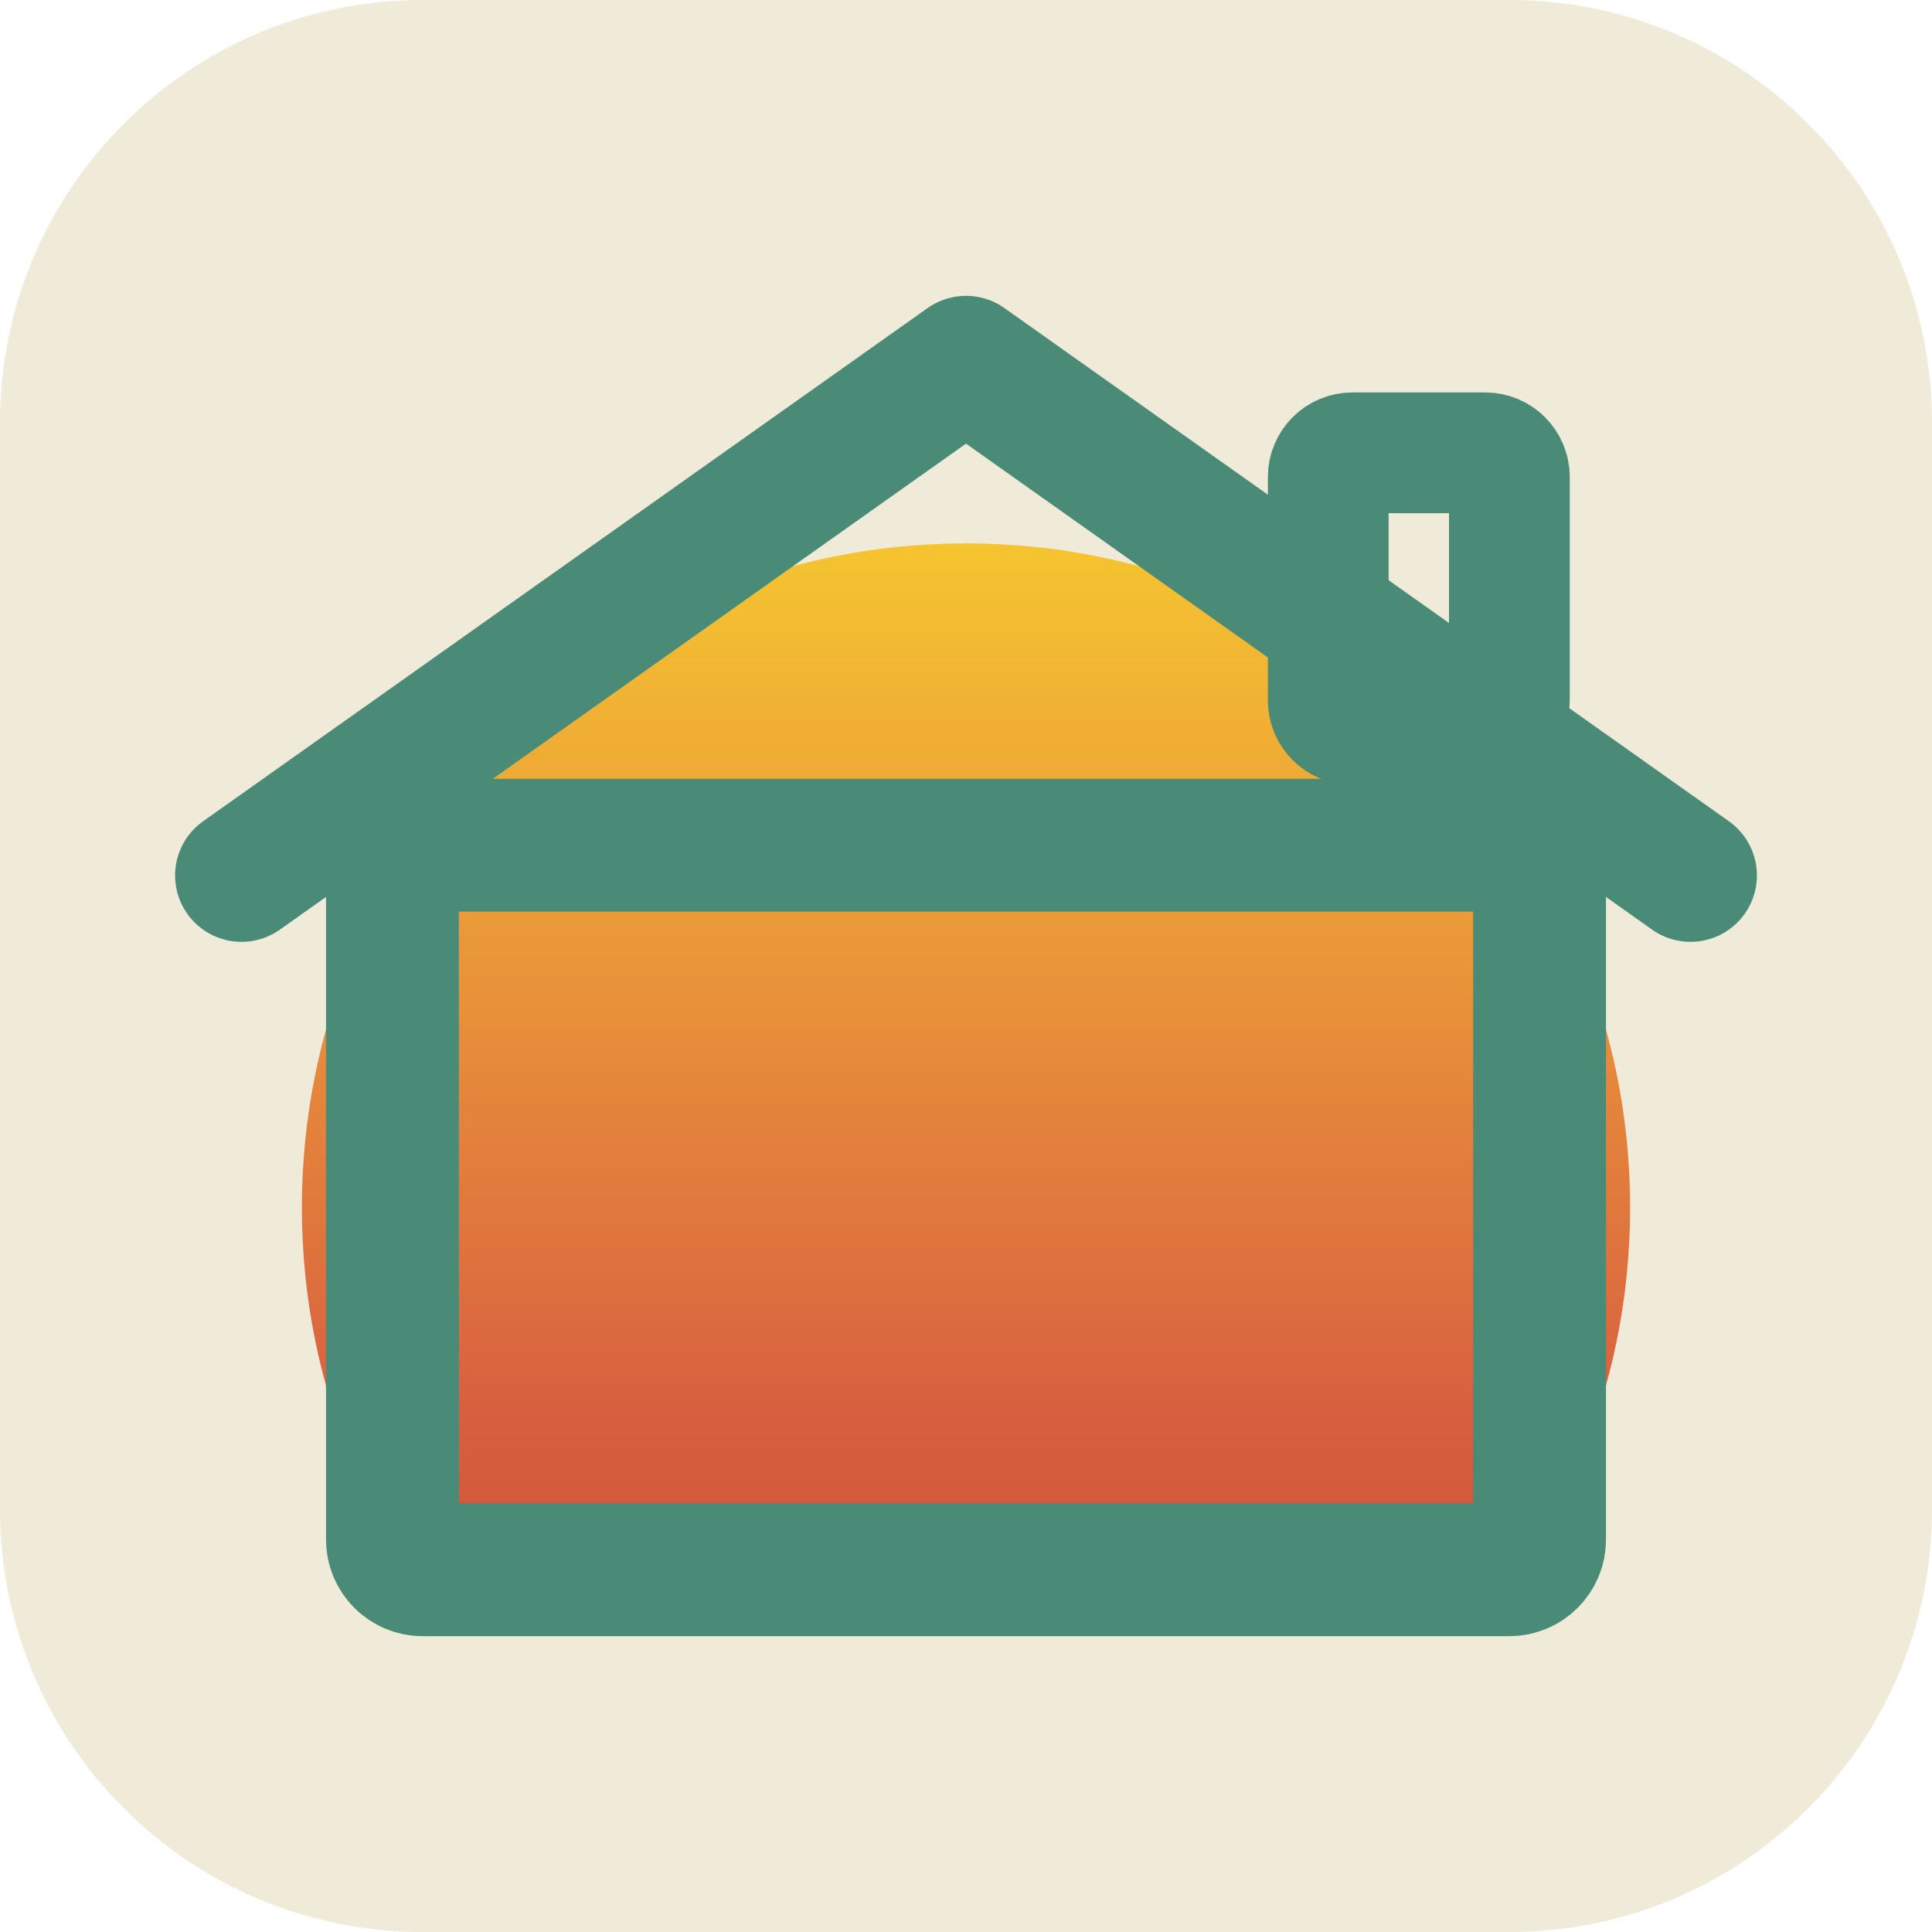
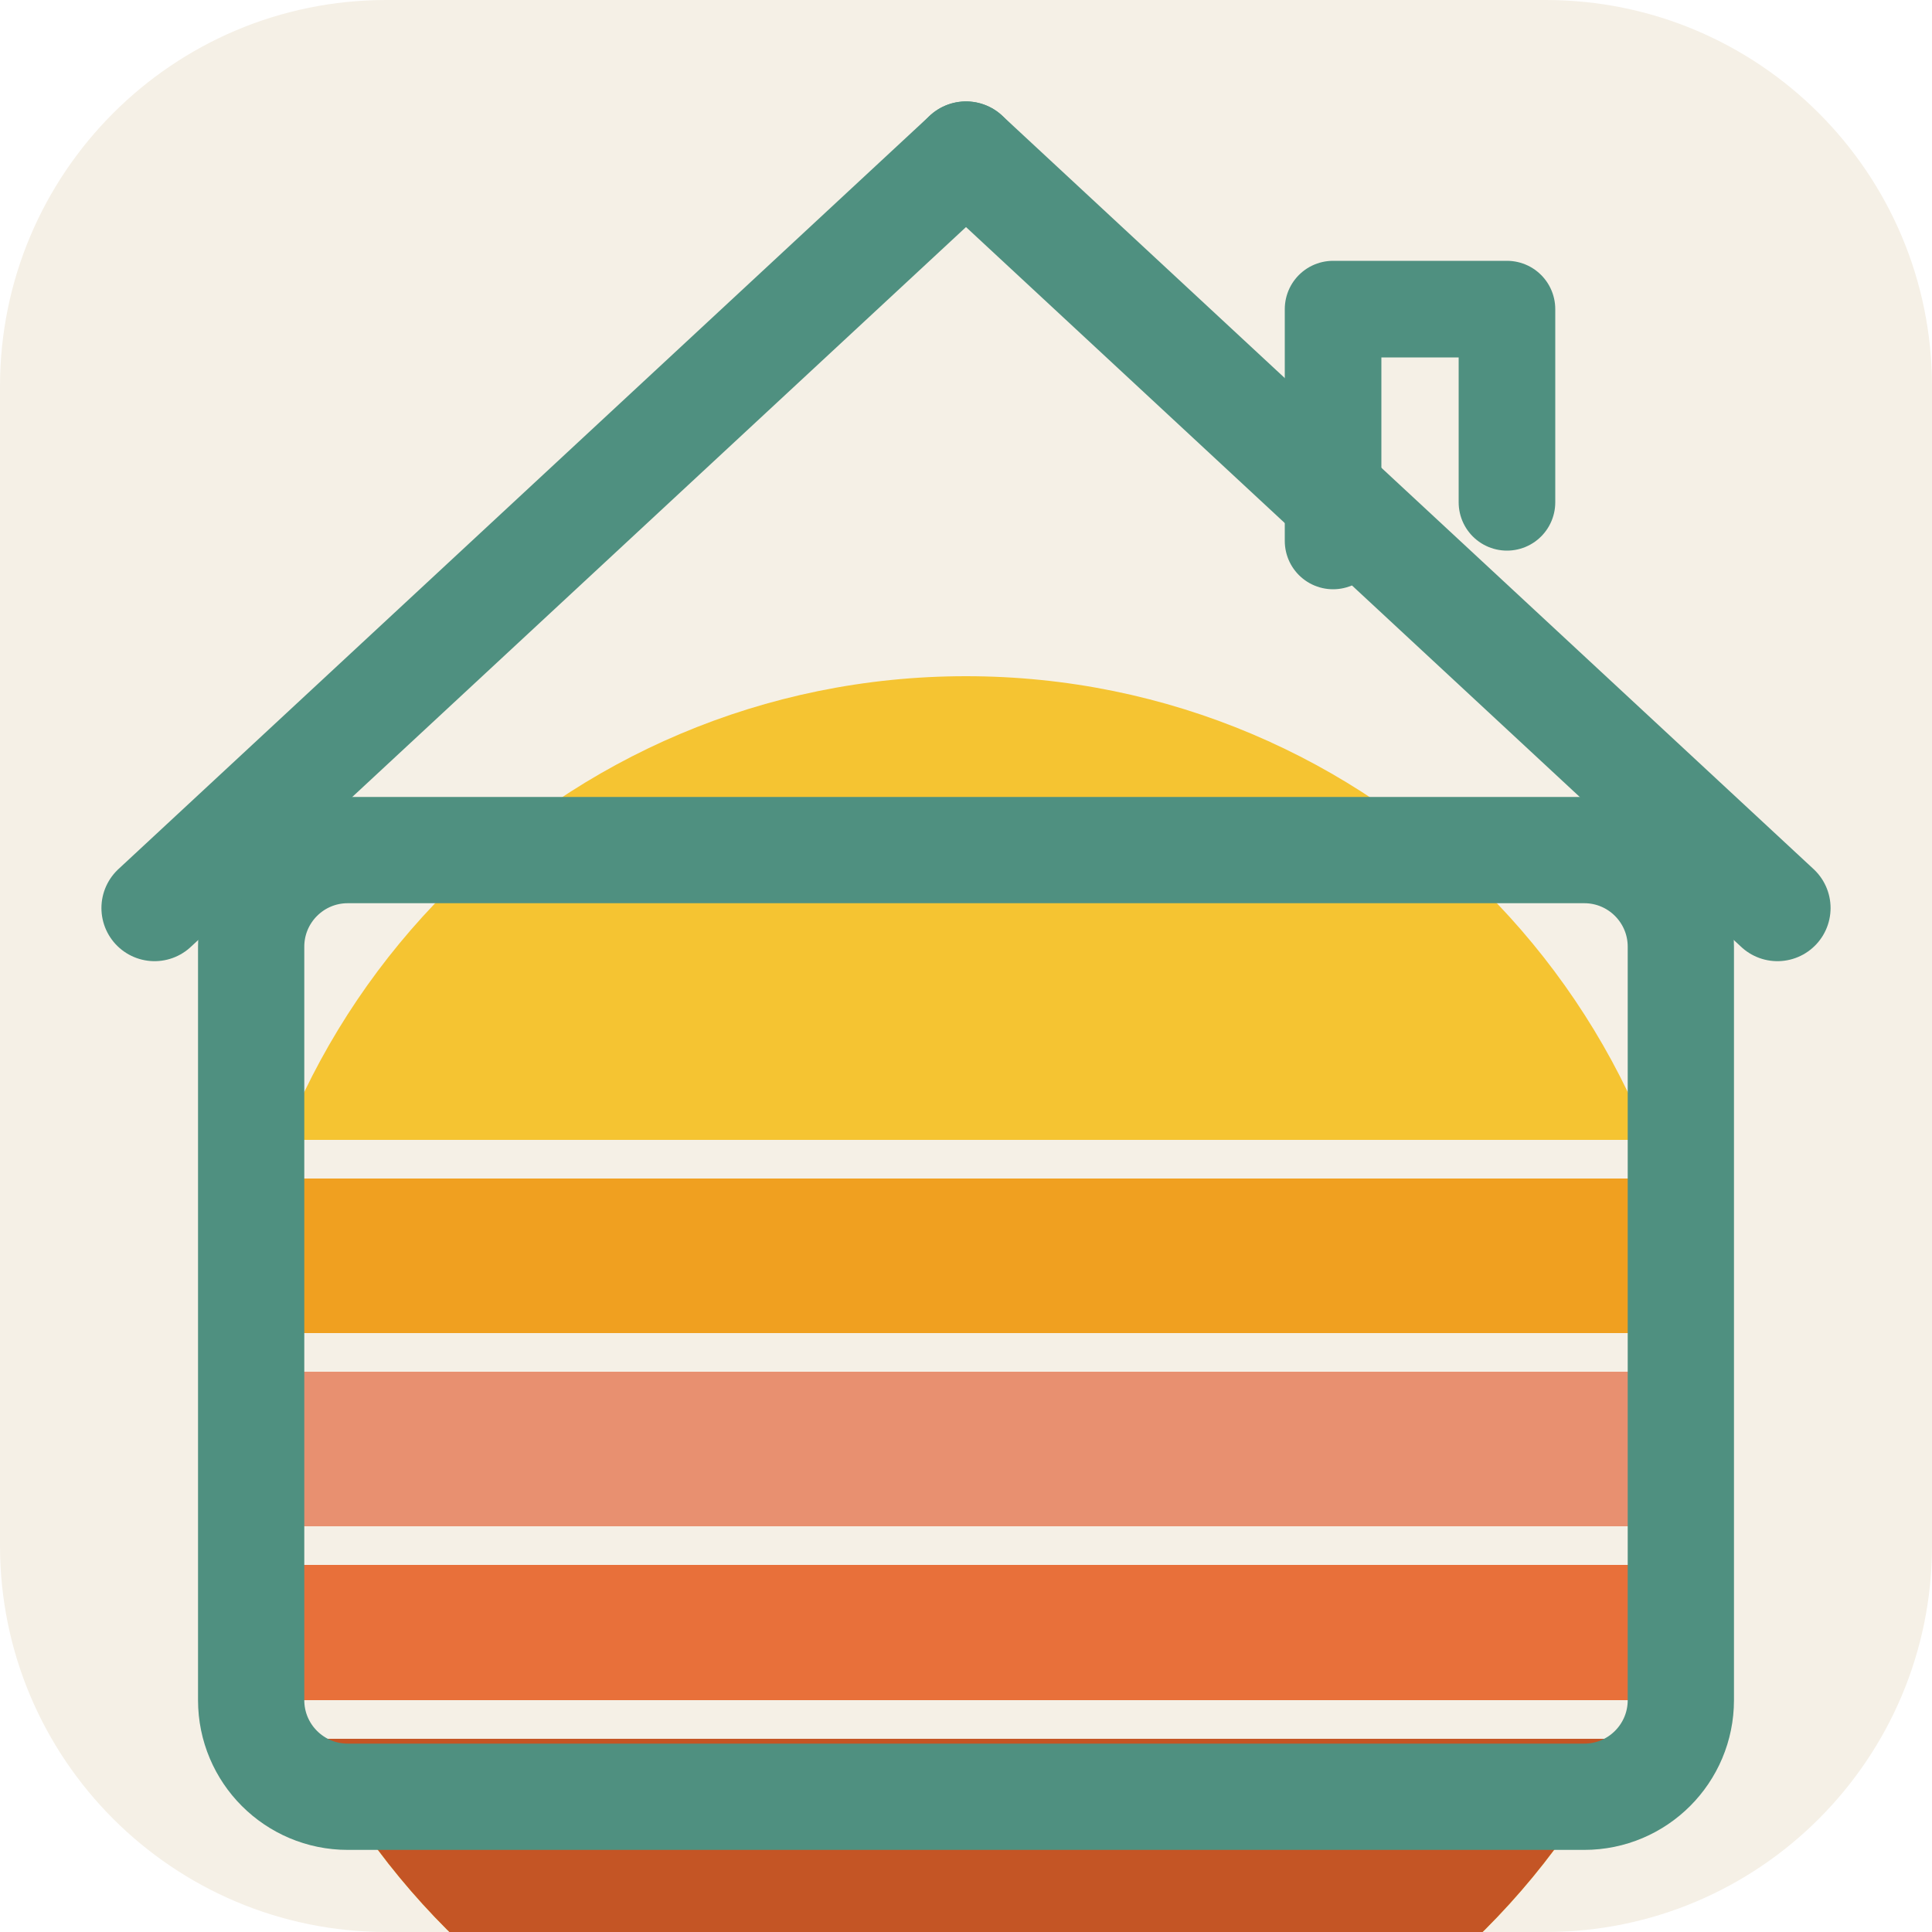
- <svg xmlns="http://www.w3.org/2000/svg" viewBox="0 0 32 32">
-   <rect width="32" height="32" rx="7" fill="#F0EAD8" />
+ <svg xmlns="http://www.w3.org/2000/svg" viewBox="0 0 100 100">
+   <rect width="100" height="100" rx="20" fill="#F5F0E6" />
  <defs>
-     <clipPath id="house-clip">
-       <polygon points="16,6 5,14 5,26 27,26 27,14" />
+     <clipPath id="sun-clip">
+       <circle cx="50" cy="73" r="38" />
    </clipPath>
-     <linearGradient id="sun" x1="0" y1="0" x2="0" y2="1">
-       <stop offset="0%" stop-color="#F5C430" />
-       <stop offset="35%" stop-color="#E8903A" />
-       <stop offset="65%" stop-color="#D86040" />
-       <stop offset="100%" stop-color="#C04428" />
-     </linearGradient>
  </defs>
-   <circle cx="16" cy="20" r="11" fill="url(#sun)" clip-path="url(#house-clip)" />
-   <polyline points="4,14.5 16,6 28,14.5" fill="none" stroke="#4A8B78" stroke-width="2.2" stroke-linejoin="round" stroke-linecap="round" />
-   <rect x="6.5" y="14" width="19" height="12" rx="0.5" fill="none" stroke="#4A8B78" stroke-width="2.2" stroke-linejoin="round" />
-   <rect x="22" y="7.5" width="3" height="4.5" rx="0.4" fill="none" stroke="#4A8B78" stroke-width="2" stroke-linejoin="round" />
+   <circle cx="50" cy="73" r="38" fill="#F5C432" />
+   <rect x="8" y="59" width="84" height="2" fill="#F5F0E6" clip-path="url(#sun-clip)" />
+   <rect x="8" y="61" width="84" height="8" fill="#F0A020" clip-path="url(#sun-clip)" />
+   <rect x="8" y="69" width="84" height="2" fill="#F5F0E6" clip-path="url(#sun-clip)" />
+   <rect x="8" y="71" width="84" height="8" fill="#E89070" clip-path="url(#sun-clip)" />
+   <rect x="8" y="79" width="84" height="2" fill="#F5F0E6" clip-path="url(#sun-clip)" />
+   <rect x="8" y="81" width="84" height="7" fill="#E8703A" clip-path="url(#sun-clip)" />
+   <rect x="8" y="88" width="84" height="2" fill="#F5F0E6" clip-path="url(#sun-clip)" />
+   <rect x="8" y="90" width="84" height="24" fill="#C45525" clip-path="url(#sun-clip)" />
+   <rect x="13" y="44" width="74" height="49" rx="5" stroke="#4F9080" stroke-width="5.5" fill="none" />
+   <line x1="8" y1="47" x2="50" y2="8" stroke="#4F9080" stroke-width="5.5" stroke-linecap="round" />
+   <line x1="50" y1="8" x2="92" y2="47" stroke="#4F9080" stroke-width="5.5" stroke-linecap="round" />
+   <polyline points="69,28 69,16 78,16 78,26" stroke="#4F9080" stroke-width="5" stroke-linecap="round" stroke-linejoin="round" fill="none" />
</svg>
